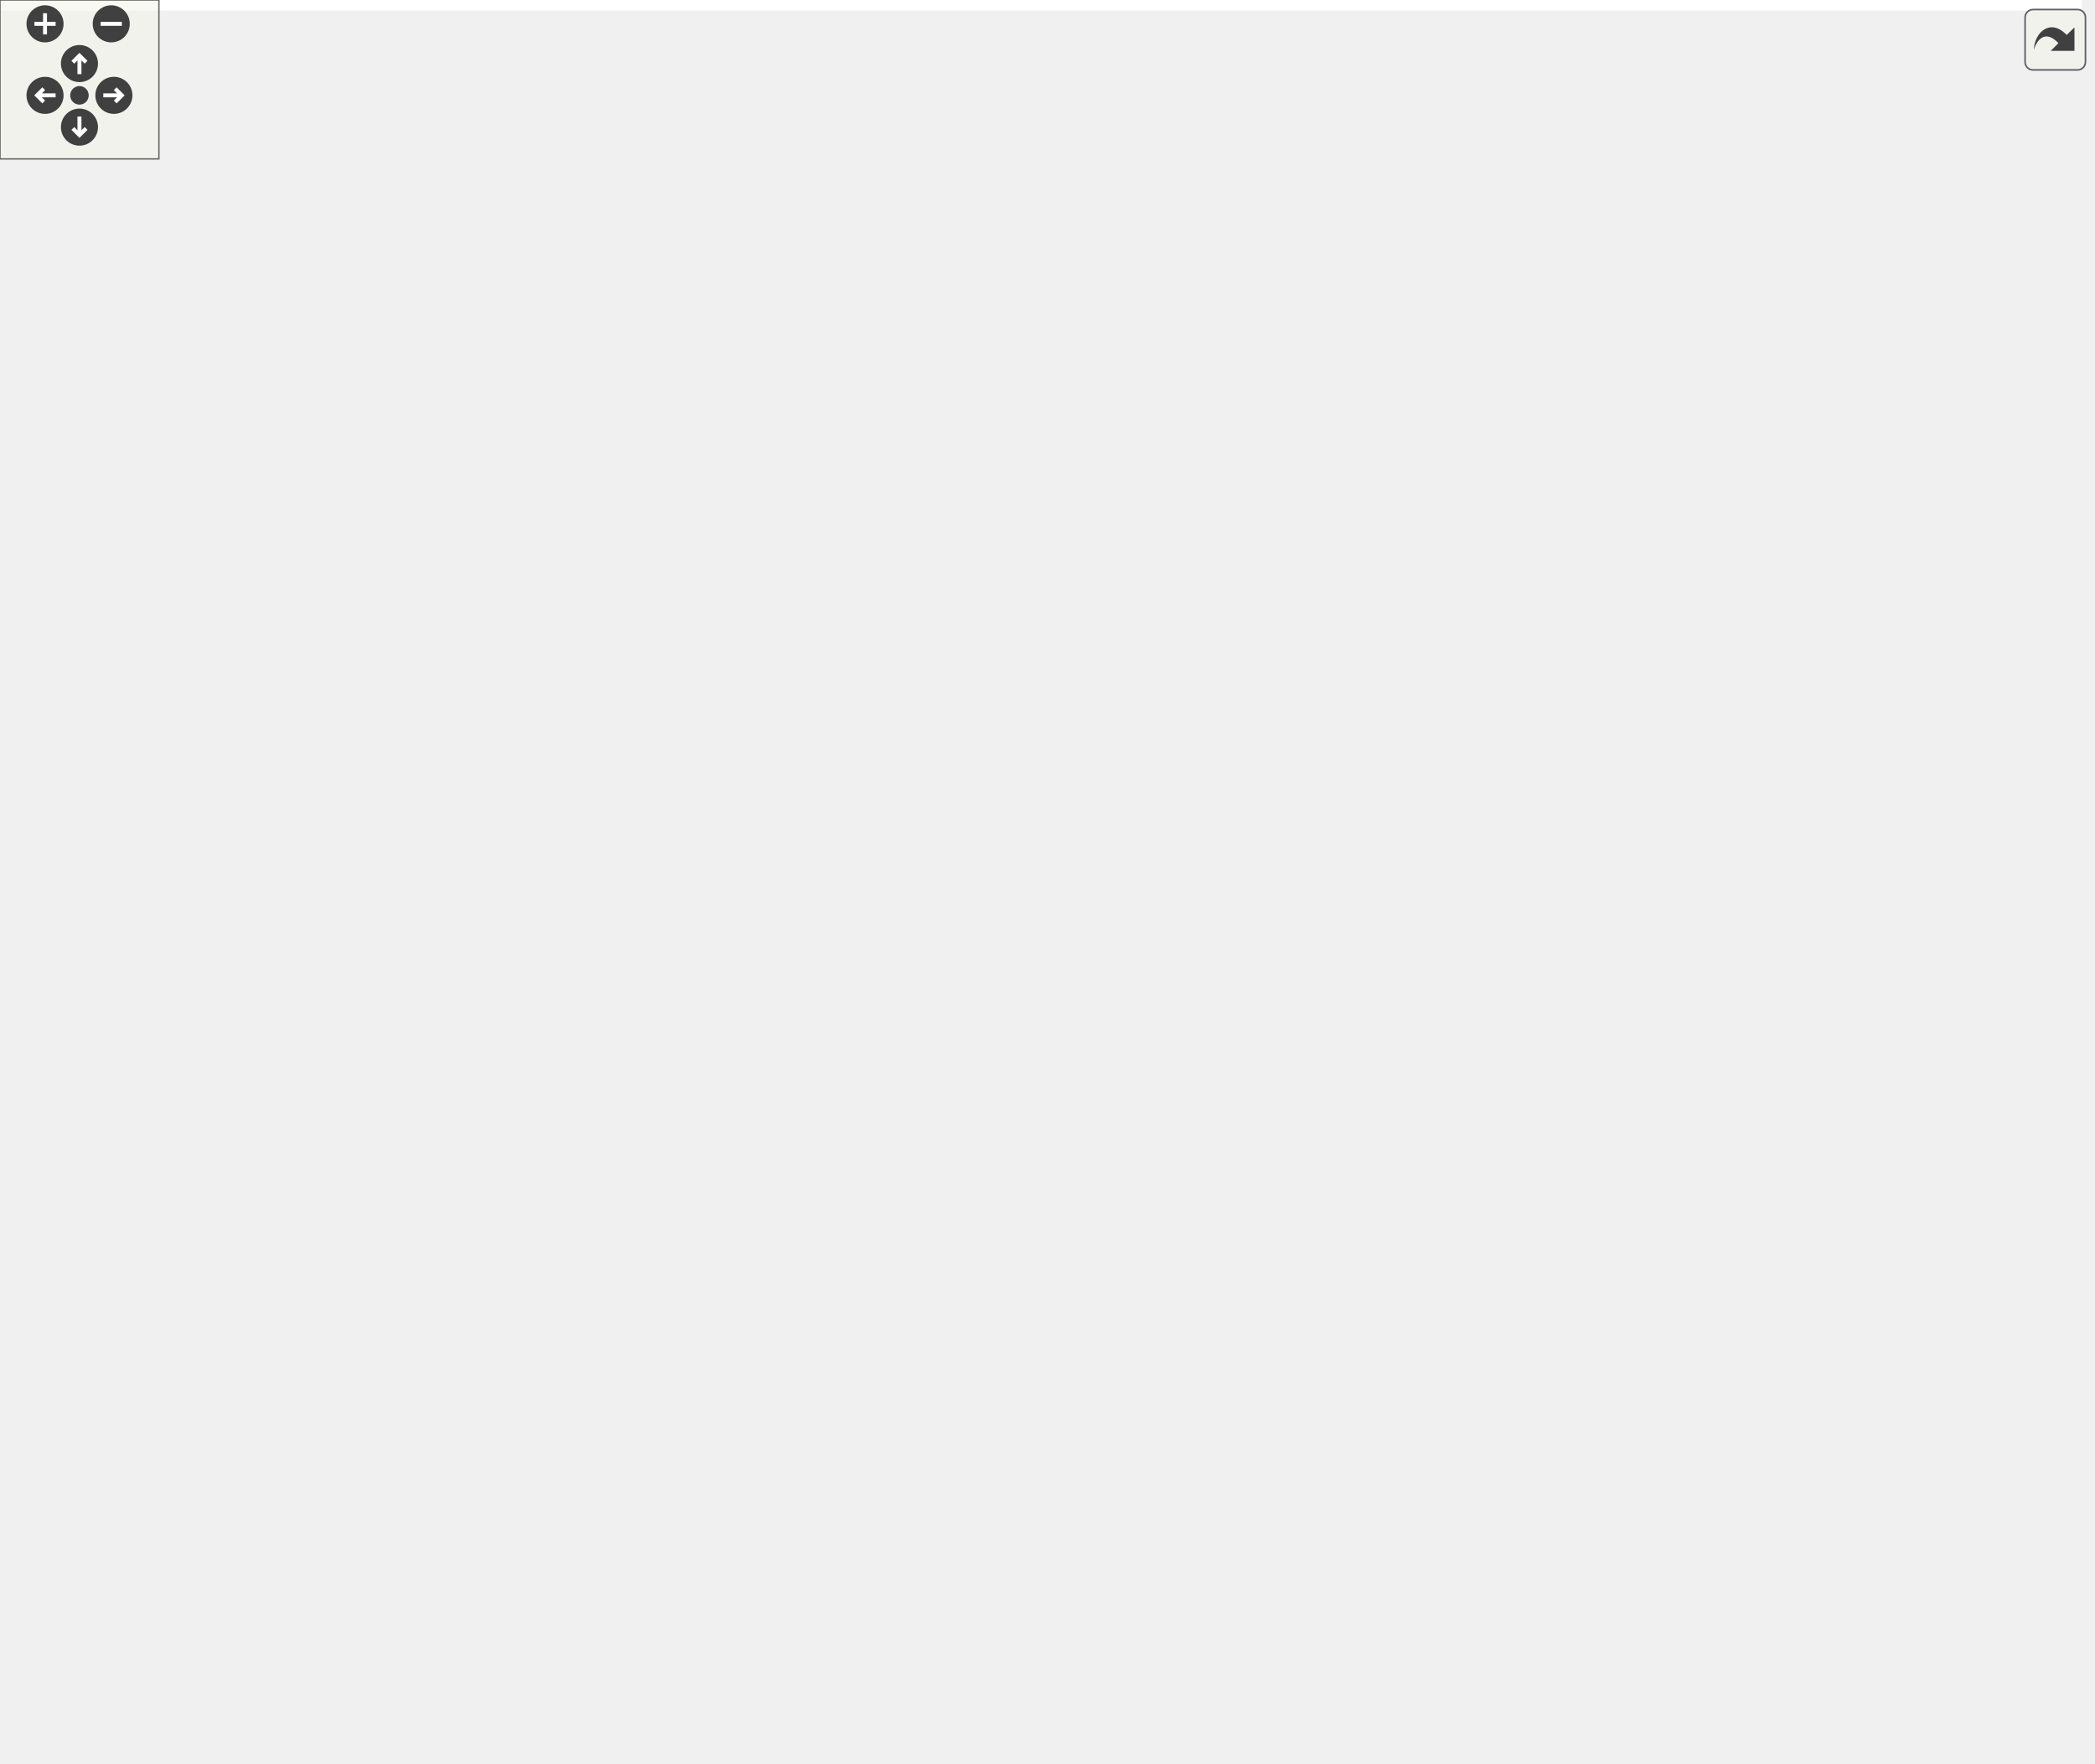
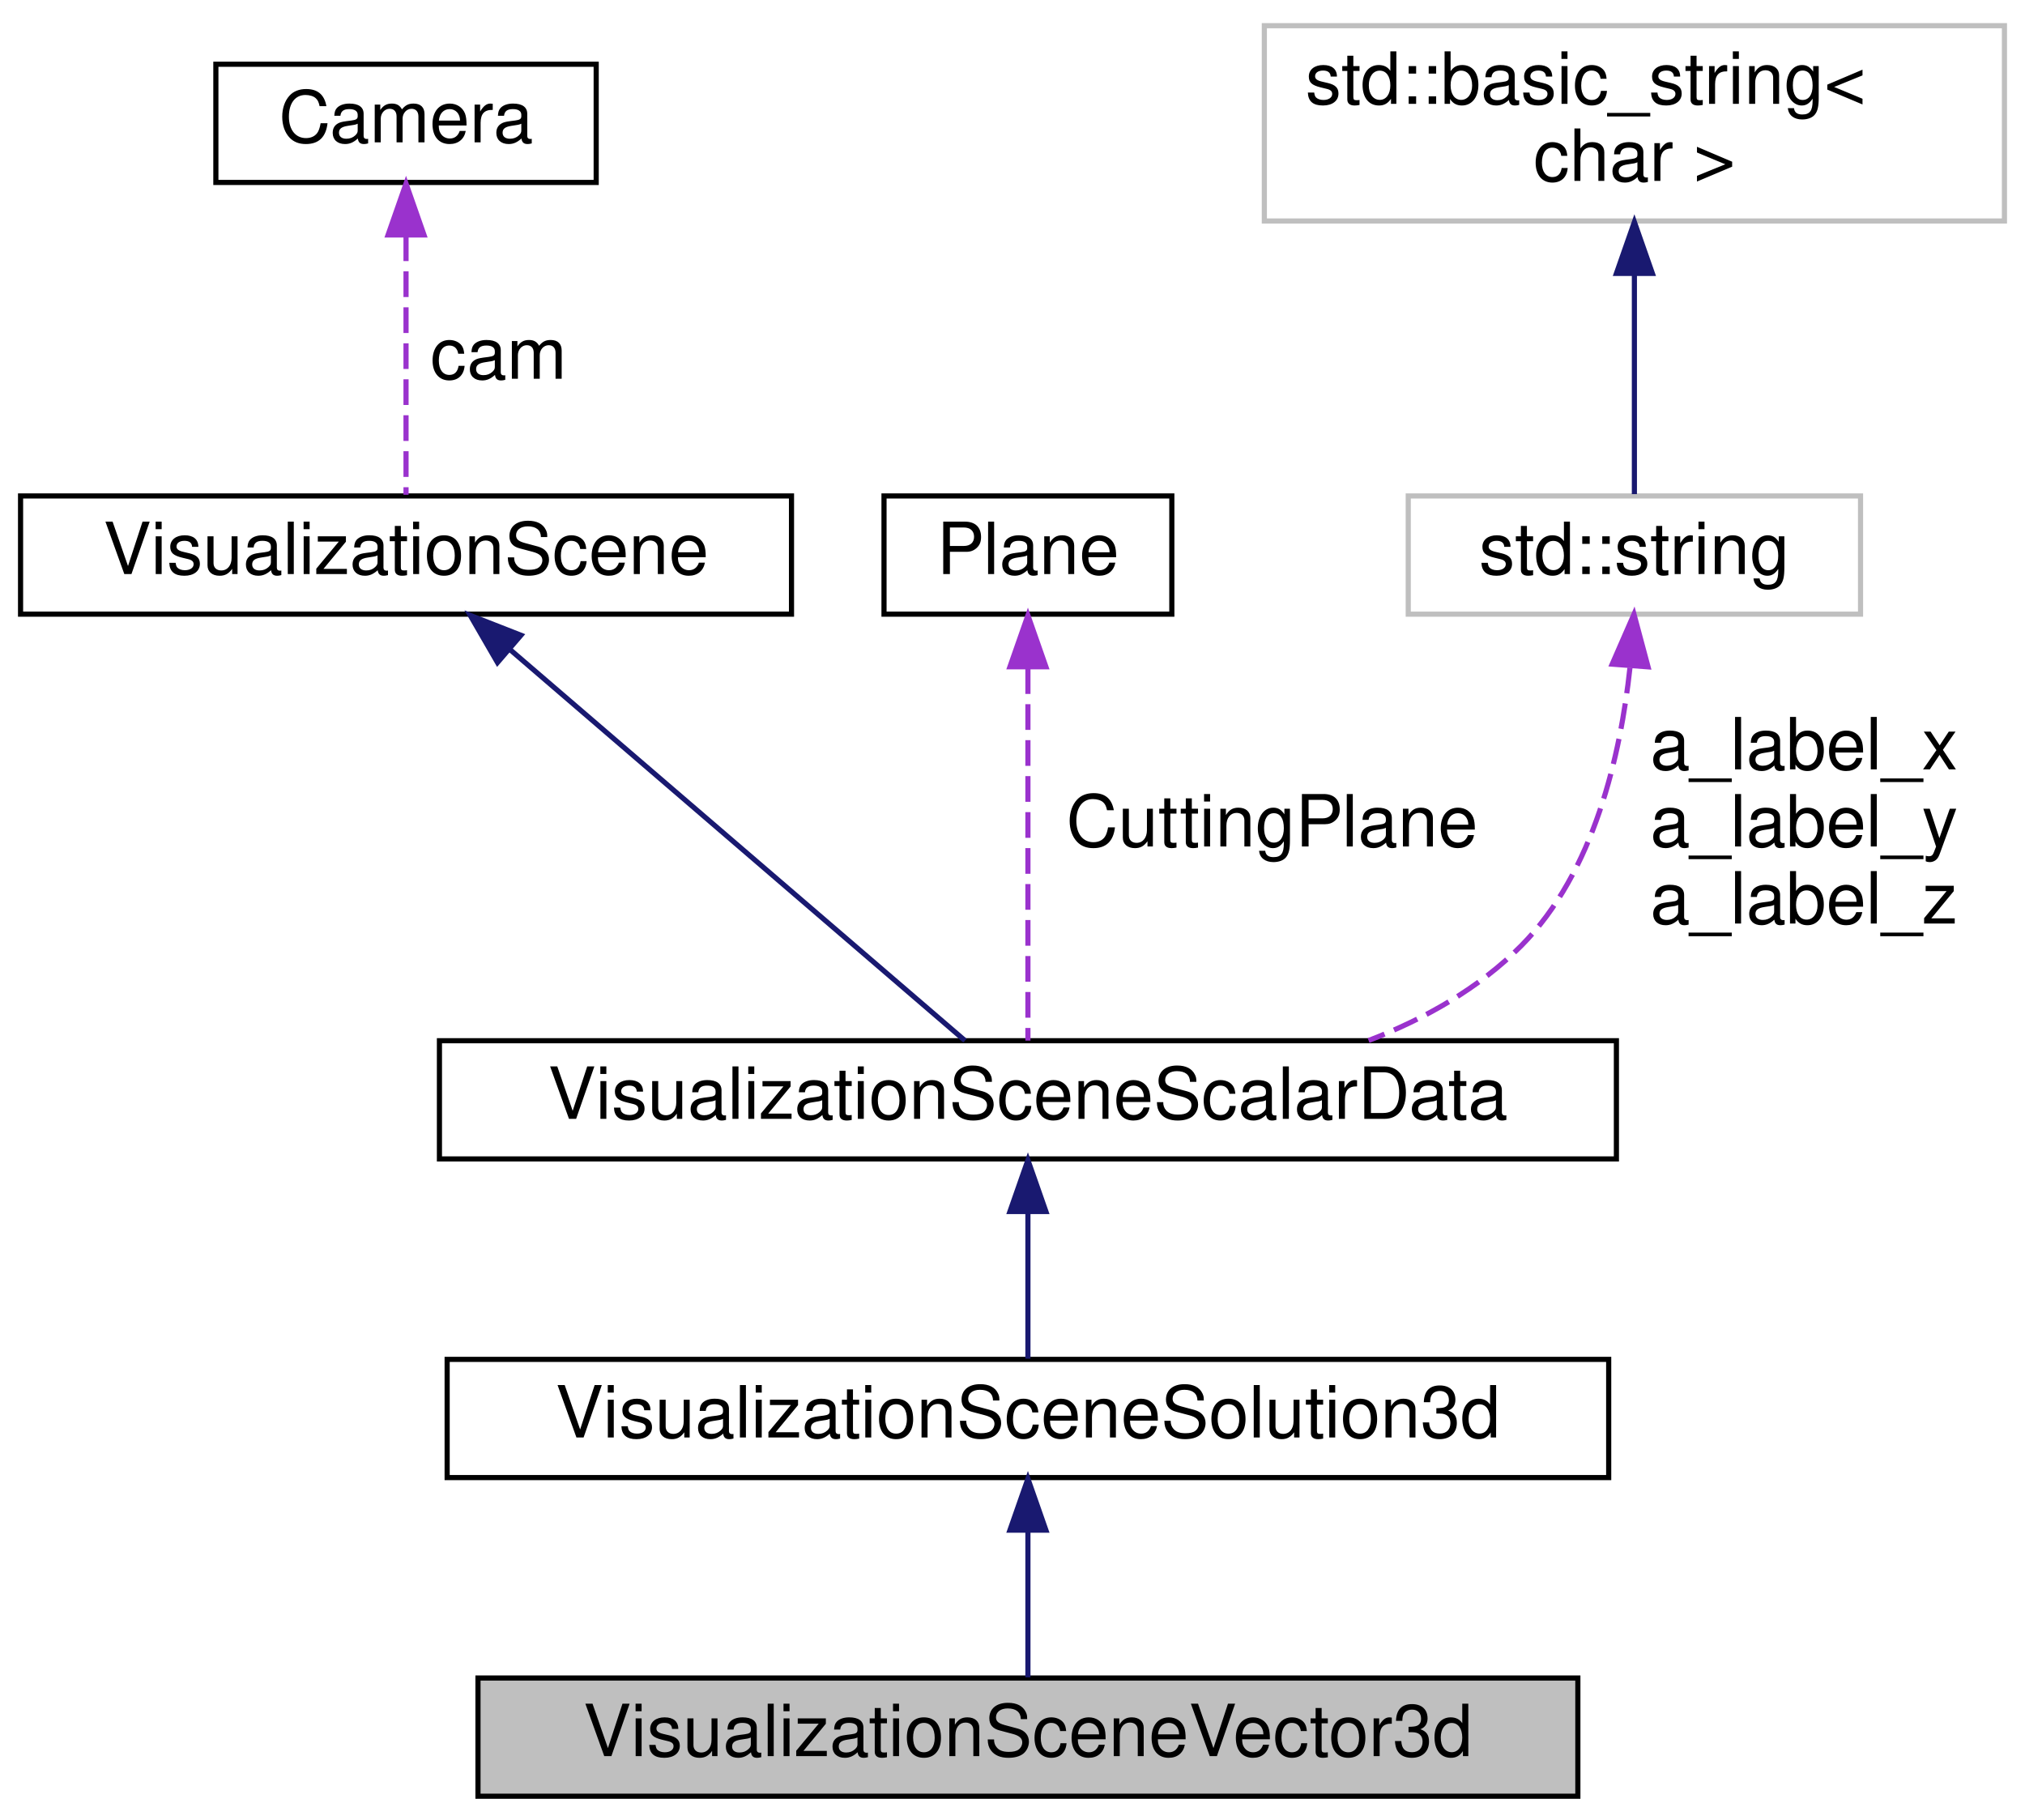
- <svg xmlns="http://www.w3.org/2000/svg" xmlns:xlink="http://www.w3.org/1999/xlink" id="main" version="1.1" xml:space="preserve">
-   <style type="text/css">
- .edge:hover path { stroke: red; }
- .edge:hover polygon { stroke: red; fill: red; }
- </style>
-   <defs>
-     <circle id="rim" cx="0" cy="0" r="7" />
-     <circle id="rim2" cx="0" cy="0" r="3.5" />
-     <g id="zoomPlus">
-       <use xlink:href="#rim" fill="#404040">
-         <set attributeName="fill" to="#808080" begin="zoomplus.mouseover" end="zoomplus.mouseout" />
-       </use>
-       <path d="M-4,0h8M0,-4v8" fill="none" stroke="white" stroke-width="1.5" pointer-events="none" />
+ <svg xmlns="http://www.w3.org/2000/svg" xmlns:xlink="http://www.w3.org/1999/xlink" width="394pt" height="354pt" viewBox="0.00 0.00 394.00 354.00">
+   <g id="graph0" class="graph" transform="scale(1 1) rotate(0) translate(4 350)">
+     <polygon fill="white" stroke="white" points="-4,5 -4,-350 391,-350 391,5 -4,5" />
+     <g id="node1" class="node">
+       <polygon fill="#bfbfbf" stroke="black" points="89,-0.5 89,-23.5 303,-23.5 303,-0.5 89,-0.5" />
+       <text text-anchor="middle" x="196" y="-8.3" font-family="Helvetica,sans-Serif" font-size="14.00">VisualizationSceneVector3d</text>
    </g>
-     <g id="zoomMin">
-       <use xlink:href="#rim" fill="#404040">
-         <set attributeName="fill" to="#808080" begin="zoomminus.mouseover" end="zoomminus.mouseout" />
-       </use>
-       <path d="M-4,0h8" fill="none" stroke="white" stroke-width="1.5" pointer-events="none" />
-     </g>
-     <g id="dirArrow">
-       <path fill="none" stroke="white" stroke-width="1.5" d="M0,-3.0v7 M-2.5,-0.5L0,-3.0L2.5,-0.5" />
-     </g>
-     <g id="resetDef">
-       <use xlink:href="#rim2" fill="#404040">
-         <set attributeName="fill" to="#808080" begin="reset.mouseover" end="reset.mouseout" />
-       </use>
-     </g>
-   </defs>
-   <svg id="graph" class="graph">
-     <g id="viewport">
-       <polygon fill="white" stroke="transparent" points="-4,4 -4,-605 786,-605 786,4 -4,4" />
-       <g id="node1" class="node">
-         <g id="a_node1">
-           <a xlink:title=" ">
-             <polygon fill="#bfbfbf" stroke="black" points="0,-0.5 0,-23.5 185,-23.5 185,-0.5 0,-0.5" />
-             <text text-anchor="middle" x="92.5" y="-8.3" font-family="Helvetica,sans-Serif" font-size="14.00">VisualizationSceneVector3d</text>
-           </a>
-         </g>
-       </g>
-       <g id="node2" class="node">
-         <g id="a_node2">
-           <a xlink:href="classVisualizationSceneSolution3d.html" target="_top" xlink:title=" ">
-             <polygon fill="white" stroke="black" points="83.5,-61.5 83.5,-84.5 277.5,-84.5 277.5,-61.5 83.5,-61.5" />
-             <text text-anchor="middle" x="180.5" y="-69.3" font-family="Helvetica,sans-Serif" font-size="14.00">VisualizationSceneSolution3d</text>
-           </a>
-         </g>
-       </g>
-       <g id="edge1" class="edge">
-         <path fill="none" stroke="midnightblue" d="M156.32,-55.79C141.05,-45.55 121.75,-32.61 108.39,-23.66" />
-         <polygon fill="midnightblue" stroke="midnightblue" points="154.51,-58.79 164.77,-61.45 158.41,-52.98 154.51,-58.79" />
-       </g>
-       <g id="node3" class="node">
-         <g id="a_node3">
-           <a xlink:href="classVisualizationSceneScalarData.html" target="_top" xlink:title=" ">
-             <polygon fill="white" stroke="black" points="280,-199.5 280,-222.5 477,-222.5 477,-199.5 280,-199.5" />
-             <text text-anchor="middle" x="378.5" y="-207.3" font-family="Helvetica,sans-Serif" font-size="14.00">VisualizationSceneScalarData</text>
-           </a>
-         </g>
-       </g>
-       <g id="edge2" class="edge">
-         <path fill="none" stroke="midnightblue" d="M354.62,-193.6C313.49,-165.35 230.38,-108.26 195.96,-84.62" />
-         <polygon fill="midnightblue" stroke="midnightblue" points="352.74,-196.55 362.96,-199.33 356.7,-190.78 352.74,-196.55" />
-       </g>
-       <g id="node4" class="node">
-         <g id="a_node4">
-           <a xlink:href="classVisualizationScene.html" target="_top" xlink:title=" ">
-             <polygon fill="white" stroke="black" points="491,-382.5 491,-405.5 622,-405.5 622,-382.5 491,-382.5" />
-             <text text-anchor="middle" x="556.5" y="-390.3" font-family="Helvetica,sans-Serif" font-size="14.00">VisualizationScene</text>
-           </a>
-         </g>
-       </g>
-       <g id="edge3" class="edge">
-         <path fill="none" stroke="midnightblue" d="M540.93,-374.43C522.9,-353.21 492.01,-317.69 463.5,-289 438.8,-264.14 407.89,-237.07 390.98,-222.58" />
-         <polygon fill="midnightblue" stroke="midnightblue" points="538.48,-376.96 547.61,-382.34 543.83,-372.44 538.48,-376.96" />
-       </g>
-       <g id="node5" class="node">
-         <g id="a_node5">
-           <a xlink:href="classSdlWindow.html" target="_top" xlink:title=" ">
-             <polygon fill="white" stroke="black" points="697,-465 697,-488 782,-488 782,-465 697,-465" />
-             <text text-anchor="middle" x="739.5" y="-472.8" font-family="Helvetica,sans-Serif" font-size="14.00">SdlWindow</text>
-           </a>
-         </g>
-       </g>
-       <g id="edge4" class="edge">
-         <path fill="none" stroke="#9a32cd" stroke-dasharray="5,2" d="M720.43,-458.32C707.04,-447.08 688.24,-432.89 669.5,-424 652.57,-415.97 633.12,-409.96 615.19,-405.56" />
-         <polygon fill="#9a32cd" stroke="#9a32cd" points="718.16,-460.98 728.02,-464.86 722.73,-455.68 718.16,-460.98" />
-         <text text-anchor="middle" x="708" y="-427.8" font-family="Helvetica,sans-Serif" font-size="14.00"> wnd</text>
-       </g>
-       <g id="node6" class="node">
-         <g id="a_node6">
-           <a xlink:href="structMaterial.html" target="_top" xlink:title=" ">
-             <polygon fill="white" stroke="black" points="531,-465 531,-488 596,-488 596,-465 531,-465" />
-             <text text-anchor="middle" x="563.5" y="-472.8" font-family="Helvetica,sans-Serif" font-size="14.00">Material</text>
-           </a>
-         </g>
-       </g>
-       <g id="edge5" class="edge">
-         <path fill="none" stroke="#9a32cd" stroke-dasharray="5,2" d="M559.52,-454.45C558.71,-449.41 557.97,-444.03 557.5,-439 556.44,-427.59 556.28,-414.44 556.33,-405.51" />
-         <polygon fill="#9a32cd" stroke="#9a32cd" points="556.14,-455.44 561.31,-464.69 563.04,-454.24 556.14,-455.44" />
-         <text text-anchor="middle" x="591" y="-427.8" font-family="Helvetica,sans-Serif" font-size="14.00"> BLK_MAT</text>
-       </g>
-       <g id="node7" class="node">
-         <g id="a_node7">
-           <a xlink:title=" ">
-             <polygon fill="white" stroke="#bfbfbf" points="408,-577.5 408,-600.5 545,-600.5 545,-577.5 408,-577.5" />
-             <text text-anchor="middle" x="476.5" y="-585.3" font-family="Helvetica,sans-Serif" font-size="14.00">std::array&lt; float, 4 &gt;</text>
-           </a>
-         </g>
-       </g>
-       <g id="edge8" class="edge">
-         <path fill="none" stroke="#9a32cd" stroke-dasharray="5,2" d="M469.61,-567.56C461.81,-540.61 452.36,-492.45 470.5,-457 483,-432.59 510.08,-415.59 530.54,-405.64" />
-         <polygon fill="#9a32cd" stroke="#9a32cd" points="466.36,-568.89 472.67,-577.41 473.05,-566.82 466.36,-568.89" />
-         <text text-anchor="middle" x="496.5" y="-472.8" font-family="Helvetica,sans-Serif" font-size="14.00"> _l0_pos</text>
-       </g>
-       <g id="edge6" class="edge">
-         <path fill="none" stroke="#9a32cd" stroke-dasharray="5,2" d="M491.2,-569.32C509.54,-546.03 540.27,-507 555.06,-488.23" />
-         <polygon fill="#9a32cd" stroke="#9a32cd" points="488.28,-567.38 484.84,-577.4 493.78,-571.71 488.28,-567.38" />
-         <text text-anchor="middle" x="559" y="-547.8" font-family="Helvetica,sans-Serif" font-size="14.00"> ambient</text>
-         <text text-anchor="middle" x="559" y="-532.8" font-family="Helvetica,sans-Serif" font-size="14.00">diffuse</text>
-         <text text-anchor="middle" x="559" y="-517.8" font-family="Helvetica,sans-Serif" font-size="14.00">specular</text>
-       </g>
-       <g id="node8" class="node">
-         <g id="a_node8">
-           <a xlink:href="classCamera.html" target="_top" xlink:title=" ">
-             <polygon fill="white" stroke="black" points="614,-465 614,-488 679,-488 679,-465 614,-465" />
-             <text text-anchor="middle" x="646.5" y="-472.8" font-family="Helvetica,sans-Serif" font-size="14.00">Camera</text>
-           </a>
-         </g>
-       </g>
-       <g id="edge7" class="edge">
-         <path fill="none" stroke="#9a32cd" stroke-dasharray="5,2" d="M641.6,-454.76C638.25,-444.42 632.87,-432.37 624.5,-424 616.42,-415.93 605.74,-409.96 595.24,-405.61" />
-         <polygon fill="#9a32cd" stroke="#9a32cd" points="638.32,-456.01 644.39,-464.69 645.06,-454.12 638.32,-456.01" />
-         <text text-anchor="middle" x="650" y="-427.8" font-family="Helvetica,sans-Serif" font-size="14.00"> cam</text>
-       </g>
-       <g id="node9" class="node">
-         <g id="a_node9">
-           <a xlink:href="classgl3_1_1GlDrawable.html" target="_top" xlink:title=" ">
-             <polygon fill="white" stroke="black" points="90,-382.5 90,-405.5 203,-405.5 203,-382.5 90,-382.5" />
-             <text text-anchor="middle" x="146.5" y="-390.3" font-family="Helvetica,sans-Serif" font-size="14.00">gl3::GlDrawable</text>
-           </a>
-         </g>
-       </g>
-       <g id="edge14" class="edge">
-         <path fill="none" stroke="#9a32cd" stroke-dasharray="5,2" d="M139.21,-372.6C122.32,-323.74 81.4,-195.83 74.5,-85 73.84,-74.35 72.6,-71.5 74.5,-61 76.91,-47.69 82.81,-33.26 87.2,-23.74" />
-         <polygon fill="#9a32cd" stroke="#9a32cd" points="136,-374.01 142.61,-382.29 142.6,-371.69 136,-374.01" />
-         <text text-anchor="middle" x="117.5" y="-121.8" font-family="Helvetica,sans-Serif" font-size="14.00"> displine_buf</text>
-         <text text-anchor="middle" x="117.5" y="-106.8" font-family="Helvetica,sans-Serif" font-size="14.00">vector_buf</text>
-       </g>
-       <g id="edge13" class="edge">
-         <path fill="none" stroke="#9a32cd" stroke-dasharray="5,2" d="M145.35,-372.15C143.46,-329.99 141.17,-231.77 155.5,-151 159.82,-126.64 170.02,-99.38 175.97,-84.72" />
-         <polygon fill="#9a32cd" stroke="#9a32cd" points="141.86,-372.46 145.85,-382.27 148.86,-372.11 141.86,-372.46" />
-         <text text-anchor="middle" x="213" y="-259.8" font-family="Helvetica,sans-Serif" font-size="14.00"> cplines_buf</text>
-         <text text-anchor="middle" x="213" y="-244.8" font-family="Helvetica,sans-Serif" font-size="14.00">order_buf</text>
-         <text text-anchor="middle" x="213" y="-229.8" font-family="Helvetica,sans-Serif" font-size="14.00">order_noarrow_buf</text>
-         <text text-anchor="middle" x="213" y="-214.8" font-family="Helvetica,sans-Serif" font-size="14.00">other_buf</text>
-         <text text-anchor="middle" x="213" y="-199.8" font-family="Helvetica,sans-Serif" font-size="14.00">lsurf_buf</text>
-         <text text-anchor="middle" x="213" y="-184.8" font-family="Helvetica,sans-Serif" font-size="14.00">disp_buf</text>
-         <text text-anchor="middle" x="213" y="-169.8" font-family="Helvetica,sans-Serif" font-size="14.00">cplane_buf</text>
-         <text text-anchor="middle" x="213" y="-154.8" font-family="Helvetica,sans-Serif" font-size="14.00">line_buf</text>
-       </g>
-       <g id="edge9" class="edge">
-         <path fill="none" stroke="#9a32cd" stroke-dasharray="5,2" d="M154.31,-372.99C165.99,-343.19 186.81,-290.45 188.5,-289 215.19,-266.14 232.55,-283.23 265.5,-271 301.19,-257.75 339.93,-235.67 361.51,-222.61" />
-         <polygon fill="#9a32cd" stroke="#9a32cd" points="150.99,-371.87 150.61,-382.46 157.51,-374.42 150.99,-371.87" />
-         <text text-anchor="middle" x="240.5" y="-352.8" font-family="Helvetica,sans-Serif" font-size="14.00"> coord_cross_buf</text>
-         <text text-anchor="middle" x="240.5" y="-337.8" font-family="Helvetica,sans-Serif" font-size="14.00">axes_buf</text>
-         <text text-anchor="middle" x="240.5" y="-322.8" font-family="Helvetica,sans-Serif" font-size="14.00">color_bar</text>
-         <text text-anchor="middle" x="240.5" y="-307.8" font-family="Helvetica,sans-Serif" font-size="14.00">ruler_buf</text>
-         <text text-anchor="middle" x="240.5" y="-292.8" font-family="Helvetica,sans-Serif" font-size="14.00">caption_buf</text>
-       </g>
-       <g id="node10" class="node">
-         <g id="a_node10">
-           <a xlink:href="classPlane.html" target="_top" xlink:title=" ">
-             <polygon fill="white" stroke="black" points="281,-382.5 281,-405.5 332,-405.5 332,-382.5 281,-382.5" />
-             <text text-anchor="middle" x="306.5" y="-390.3" font-family="Helvetica,sans-Serif" font-size="14.00">Plane</text>
-           </a>
-         </g>
-       </g>
-       <g id="edge10" class="edge">
-         <path fill="none" stroke="#9a32cd" stroke-dasharray="5,2" d="M301.18,-372.46C296.64,-350.83 292.44,-316.22 303.5,-289 315.38,-259.78 344.26,-235.59 362.52,-222.51" />
-         <polygon fill="#9a32cd" stroke="#9a32cd" points="297.83,-373.52 303.51,-382.47 304.65,-371.94 297.83,-373.52" />
-         <text text-anchor="middle" x="344.5" y="-322.8" font-family="Helvetica,sans-Serif" font-size="14.00"> CuttingPlane</text>
-       </g>
-       <g id="node11" class="node">
-         <g id="a_node11">
-           <a xlink:title="STL class.">
-             <polygon fill="white" stroke="#bfbfbf" points="362,-382.5 362,-405.5 437,-405.5 437,-382.5 362,-382.5" />
-             <text text-anchor="middle" x="399.5" y="-390.3" font-family="Helvetica,sans-Serif" font-size="14.00">std::string</text>
-           </a>
-         </g>
-       </g>
-       <g id="edge11" class="edge">
-         <path fill="none" stroke="#9a32cd" stroke-dasharray="5,2" d="M397.8,-372.33C396,-351.32 392.95,-317.85 389.5,-289 386.68,-265.4 382.54,-237.86 380.23,-222.95" />
-         <polygon fill="#9a32cd" stroke="#9a32cd" points="394.31,-372.68 398.64,-382.35 401.29,-372.09 394.31,-372.68" />
-         <text text-anchor="middle" x="428.5" y="-337.8" font-family="Helvetica,sans-Serif" font-size="14.00"> a_label_x</text>
-         <text text-anchor="middle" x="428.5" y="-322.8" font-family="Helvetica,sans-Serif" font-size="14.00">a_label_y</text>
-         <text text-anchor="middle" x="428.5" y="-307.8" font-family="Helvetica,sans-Serif" font-size="14.00">a_label_z</text>
-       </g>
-       <g id="node12" class="node">
-         <g id="a_node12">
-           <a xlink:title=" ">
-             <polygon fill="white" stroke="#bfbfbf" points="302.5,-457.5 302.5,-495.5 424.5,-495.5 424.5,-457.5 302.5,-457.5" />
-             <text text-anchor="start" x="310.5" y="-480.3" font-family="Helvetica,sans-Serif" font-size="14.00">std::basic_string&lt;</text>
-             <text text-anchor="middle" x="363.5" y="-465.3" font-family="Helvetica,sans-Serif" font-size="14.00"> char &gt;</text>
-           </a>
-         </g>
-       </g>
-       <g id="edge12" class="edge">
-         <path fill="none" stroke="midnightblue" d="M375.76,-448.08C382.3,-433.46 389.97,-416.31 394.78,-405.55" />
-         <polygon fill="midnightblue" stroke="midnightblue" points="372.56,-446.68 371.67,-457.23 378.95,-449.53 372.56,-446.68" />
+     <g id="node2" class="node">
+       <g id="a_node2">
+         <a xlink:href="classVisualizationSceneSolution3d.html" target="_top" xlink:title="VisualizationSceneSolution3d">
+           <polygon fill="white" stroke="black" points="83,-62.5 83,-85.5 309,-85.5 309,-62.5 83,-62.5" />
+           <text text-anchor="middle" x="196" y="-70.3" font-family="Helvetica,sans-Serif" font-size="14.00">VisualizationSceneSolution3d</text>
+         </a>
      </g>
    </g>
-   </svg>
-   <g id="navigator" transform="translate(0 0)" fill="#404254">
-     <rect fill="#f2f5e9" fill-opacity="0.5" stroke="#606060" stroke-width=".5" x="0" y="0" width="60" height="60" />
-     <use id="zoomplus" xlink:href="#zoomPlus" x="17" y="9" />
-     <use id="zoomminus" xlink:href="#zoomMin" x="42" y="9" />
-     <use id="reset" xlink:href="#resetDef" x="30" y="36" />
-     <g id="arrowUp" xlink:href="#dirArrow" transform="translate(30 24)">
-       <use xlink:href="#rim" fill="#404040">
-         <set attributeName="fill" to="#808080" begin="arrowUp.mouseover" end="arrowUp.mouseout" />
-       </use>
-       <path fill="none" stroke="white" stroke-width="1.5" d="M0,-3.0v7 M-2.5,-0.5L0,-3.0L2.5,-0.5" />
+     <g id="edge1" class="edge">
+       <path fill="none" stroke="midnightblue" d="M196,-52.231C196,-42.592 196,-31.544 196,-23.634" />
+       <polygon fill="midnightblue" stroke="midnightblue" points="192.5,-52.273 196,-62.273 199.5,-52.273 192.5,-52.273" />
    </g>
-     <g id="arrowRight" xlink:href="#dirArrow" transform="rotate(90) translate(36 -43)">
-       <use xlink:href="#rim" fill="#404040">
-         <set attributeName="fill" to="#808080" begin="arrowRight.mouseover" end="arrowRight.mouseout" />
-       </use>
-       <path fill="none" stroke="white" stroke-width="1.5" d="M0,-3.0v7 M-2.5,-0.5L0,-3.0L2.5,-0.5" />
+     <g id="node3" class="node">
+       <g id="a_node3">
+         <a xlink:href="classVisualizationSceneScalarData.html" target="_top" xlink:title="VisualizationSceneScalarData">
+           <polygon fill="white" stroke="black" points="81.5,-124.5 81.5,-147.5 310.5,-147.5 310.5,-124.5 81.5,-124.5" />
+           <text text-anchor="middle" x="196" y="-132.3" font-family="Helvetica,sans-Serif" font-size="14.00">VisualizationSceneScalarData</text>
+         </a>
+       </g>
    </g>
-     <g id="arrowDown" xlink:href="#dirArrow" transform="rotate(180) translate(-30 -48)">
-       <use xlink:href="#rim" fill="#404040">
-         <set attributeName="fill" to="#808080" begin="arrowDown.mouseover" end="arrowDown.mouseout" />
-       </use>
-       <path fill="none" stroke="white" stroke-width="1.5" d="M0,-3.0v7 M-2.5,-0.5L0,-3.0L2.5,-0.5" />
+     <g id="edge2" class="edge">
+       <path fill="none" stroke="midnightblue" d="M196,-114.231C196,-104.592 196,-93.544 196,-85.634" />
+       <polygon fill="midnightblue" stroke="midnightblue" points="192.5,-114.273 196,-124.273 199.5,-114.273 192.5,-114.273" />
    </g>
-     <g id="arrowLeft" xlink:href="#dirArrow" transform="rotate(270) translate(-36 17)">
-       <use xlink:href="#rim" fill="#404040">
-         <set attributeName="fill" to="#808080" begin="arrowLeft.mouseover" end="arrowLeft.mouseout" />
-       </use>
-       <path fill="none" stroke="white" stroke-width="1.5" d="M0,-3.0v7 M-2.5,-0.5L0,-3.0L2.5,-0.5" />
+     <g id="node4" class="node">
+       <g id="a_node4">
+         <a xlink:href="classVisualizationScene.html" target="_top" xlink:title="VisualizationScene">
+           <polygon fill="white" stroke="black" points="0,-230.5 0,-253.5 150,-253.5 150,-230.5 0,-230.5" />
+           <text text-anchor="middle" x="75" y="-238.3" font-family="Helvetica,sans-Serif" font-size="14.00">VisualizationScene</text>
+         </a>
+       </g>
+     </g>
+     <g id="edge3" class="edge">
+       <path fill="none" stroke="midnightblue" d="M95.36,-223.501C120.648,-201.765 162.985,-165.376 183.755,-147.525" />
+       <polygon fill="midnightblue" stroke="midnightblue" points="92.796,-221.089 87.493,-230.262 97.359,-226.398 92.796,-221.089" />
+     </g>
+     <g id="node5" class="node">
+       <g id="a_node5">
+         <a xlink:href="classCamera.html" target="_top" xlink:title="Camera">
+           <polygon fill="white" stroke="black" points="38,-314.5 38,-337.5 112,-337.5 112,-314.5 38,-314.5" />
+           <text text-anchor="middle" x="75" y="-322.3" font-family="Helvetica,sans-Serif" font-size="14.00">Camera</text>
+         </a>
+       </g>
+     </g>
+     <g id="edge4" class="edge">
+       <path fill="none" stroke="#9a32cd" stroke-dasharray="5,2" d="M75,-304.203C75,-288.114 75,-266.493 75,-253.723" />
+       <polygon fill="#9a32cd" stroke="#9a32cd" points="71.5,-304.28 75,-314.28 78.5,-304.28 71.5,-304.28" />
+       <text text-anchor="middle" x="93" y="-276.3" font-family="Helvetica,sans-Serif" font-size="14.00"> cam</text>
+     </g>
+     <g id="node6" class="node">
+       <g id="a_node6">
+         <a xlink:href="classPlane.html" target="_top" xlink:title="Plane">
+           <polygon fill="white" stroke="black" points="168,-230.5 168,-253.5 224,-253.5 224,-230.5 168,-230.5" />
+           <text text-anchor="middle" x="196" y="-238.3" font-family="Helvetica,sans-Serif" font-size="14.00">Plane</text>
+         </a>
+       </g>
+     </g>
+     <g id="edge5" class="edge">
+       <path fill="none" stroke="#9a32cd" stroke-dasharray="5,2" d="M196,-219.984C196,-198.019 196,-164.445 196,-147.525" />
+       <polygon fill="#9a32cd" stroke="#9a32cd" points="192.5,-220.262 196,-230.262 199.5,-220.262 192.5,-220.262" />
+       <text text-anchor="middle" x="243.5" y="-185.3" font-family="Helvetica,sans-Serif" font-size="14.00"> CuttingPlane</text>
+     </g>
+     <g id="node7" class="node">
+       <g id="a_node7">
+         <a xlink:title="STL class. ">
+           <polygon fill="white" stroke="#bfbfbf" points="270,-230.5 270,-253.5 358,-253.5 358,-230.5 270,-230.5" />
+           <text text-anchor="middle" x="314" y="-238.3" font-family="Helvetica,sans-Serif" font-size="14.00">std::string</text>
+         </a>
+       </g>
+     </g>
+     <g id="edge6" class="edge">
+       <path fill="none" stroke="#9a32cd" stroke-dasharray="5,2" d="M313.134,-220.063C311.334,-203.309 306.209,-180.324 292,-166 283.785,-157.718 273.294,-151.785 262.282,-147.539" />
+       <polygon fill="#9a32cd" stroke="#9a32cd" points="309.678,-220.774 313.92,-230.483 316.658,-220.248 309.678,-220.774" />
+       <text text-anchor="middle" x="347" y="-200.3" font-family="Helvetica,sans-Serif" font-size="14.00"> a_label_x</text>
+       <text text-anchor="middle" x="347" y="-185.3" font-family="Helvetica,sans-Serif" font-size="14.00">a_label_y</text>
+       <text text-anchor="middle" x="347" y="-170.3" font-family="Helvetica,sans-Serif" font-size="14.00">a_label_z</text>
+     </g>
+     <g id="node8" class="node">
+       <polygon fill="white" stroke="#bfbfbf" points="242,-307 242,-345 386,-345 386,-307 242,-307" />
+       <text text-anchor="start" x="250" y="-329.8" font-family="Helvetica,sans-Serif" font-size="14.00">std::basic_string&lt;</text>
+       <text text-anchor="middle" x="314" y="-314.8" font-family="Helvetica,sans-Serif" font-size="14.00"> char &gt;</text>
+     </g>
+     <g id="edge7" class="edge">
+       <path fill="none" stroke="midnightblue" d="M314,-296.616C314,-281.871 314,-264.714 314,-253.857" />
+       <polygon fill="midnightblue" stroke="midnightblue" points="310.5,-296.802 314,-306.802 317.5,-296.802 310.5,-296.802" />
    </g>
  </g>
-   <svg viewBox="0 0 15 15" width="100%" height="30px" preserveAspectRatio="xMaxYMin meet">
-     <g id="arrow_out" transform="scale(0.3 0.3)">
-       <a xlink:href="classVisualizationSceneVector3d__coll__graph_org.svg" target="_base">
-         <rect id="button" ry="5" rx="5" y="6" x="6" height="38" width="38" fill="#f2f5e9" fill-opacity="0.5" stroke="#606060" stroke-width="1.0" />
-         <path id="arrow" d="M 11.5,31.437 C 11.94,20.098 22.043,11.323 32.159,21.979 L 37.069,17.246 C 37.069,17.246 37.088,32 37.088,32 L 22.16,31.978 C 22.16,31.978 26.998,27.14 26.998,27.14 C 18.529,18.264 13.292,25.23 11.5,31.437 z" style="fill:#404040;" />
-       </a>
-     </g>
-   </svg>
</svg>
